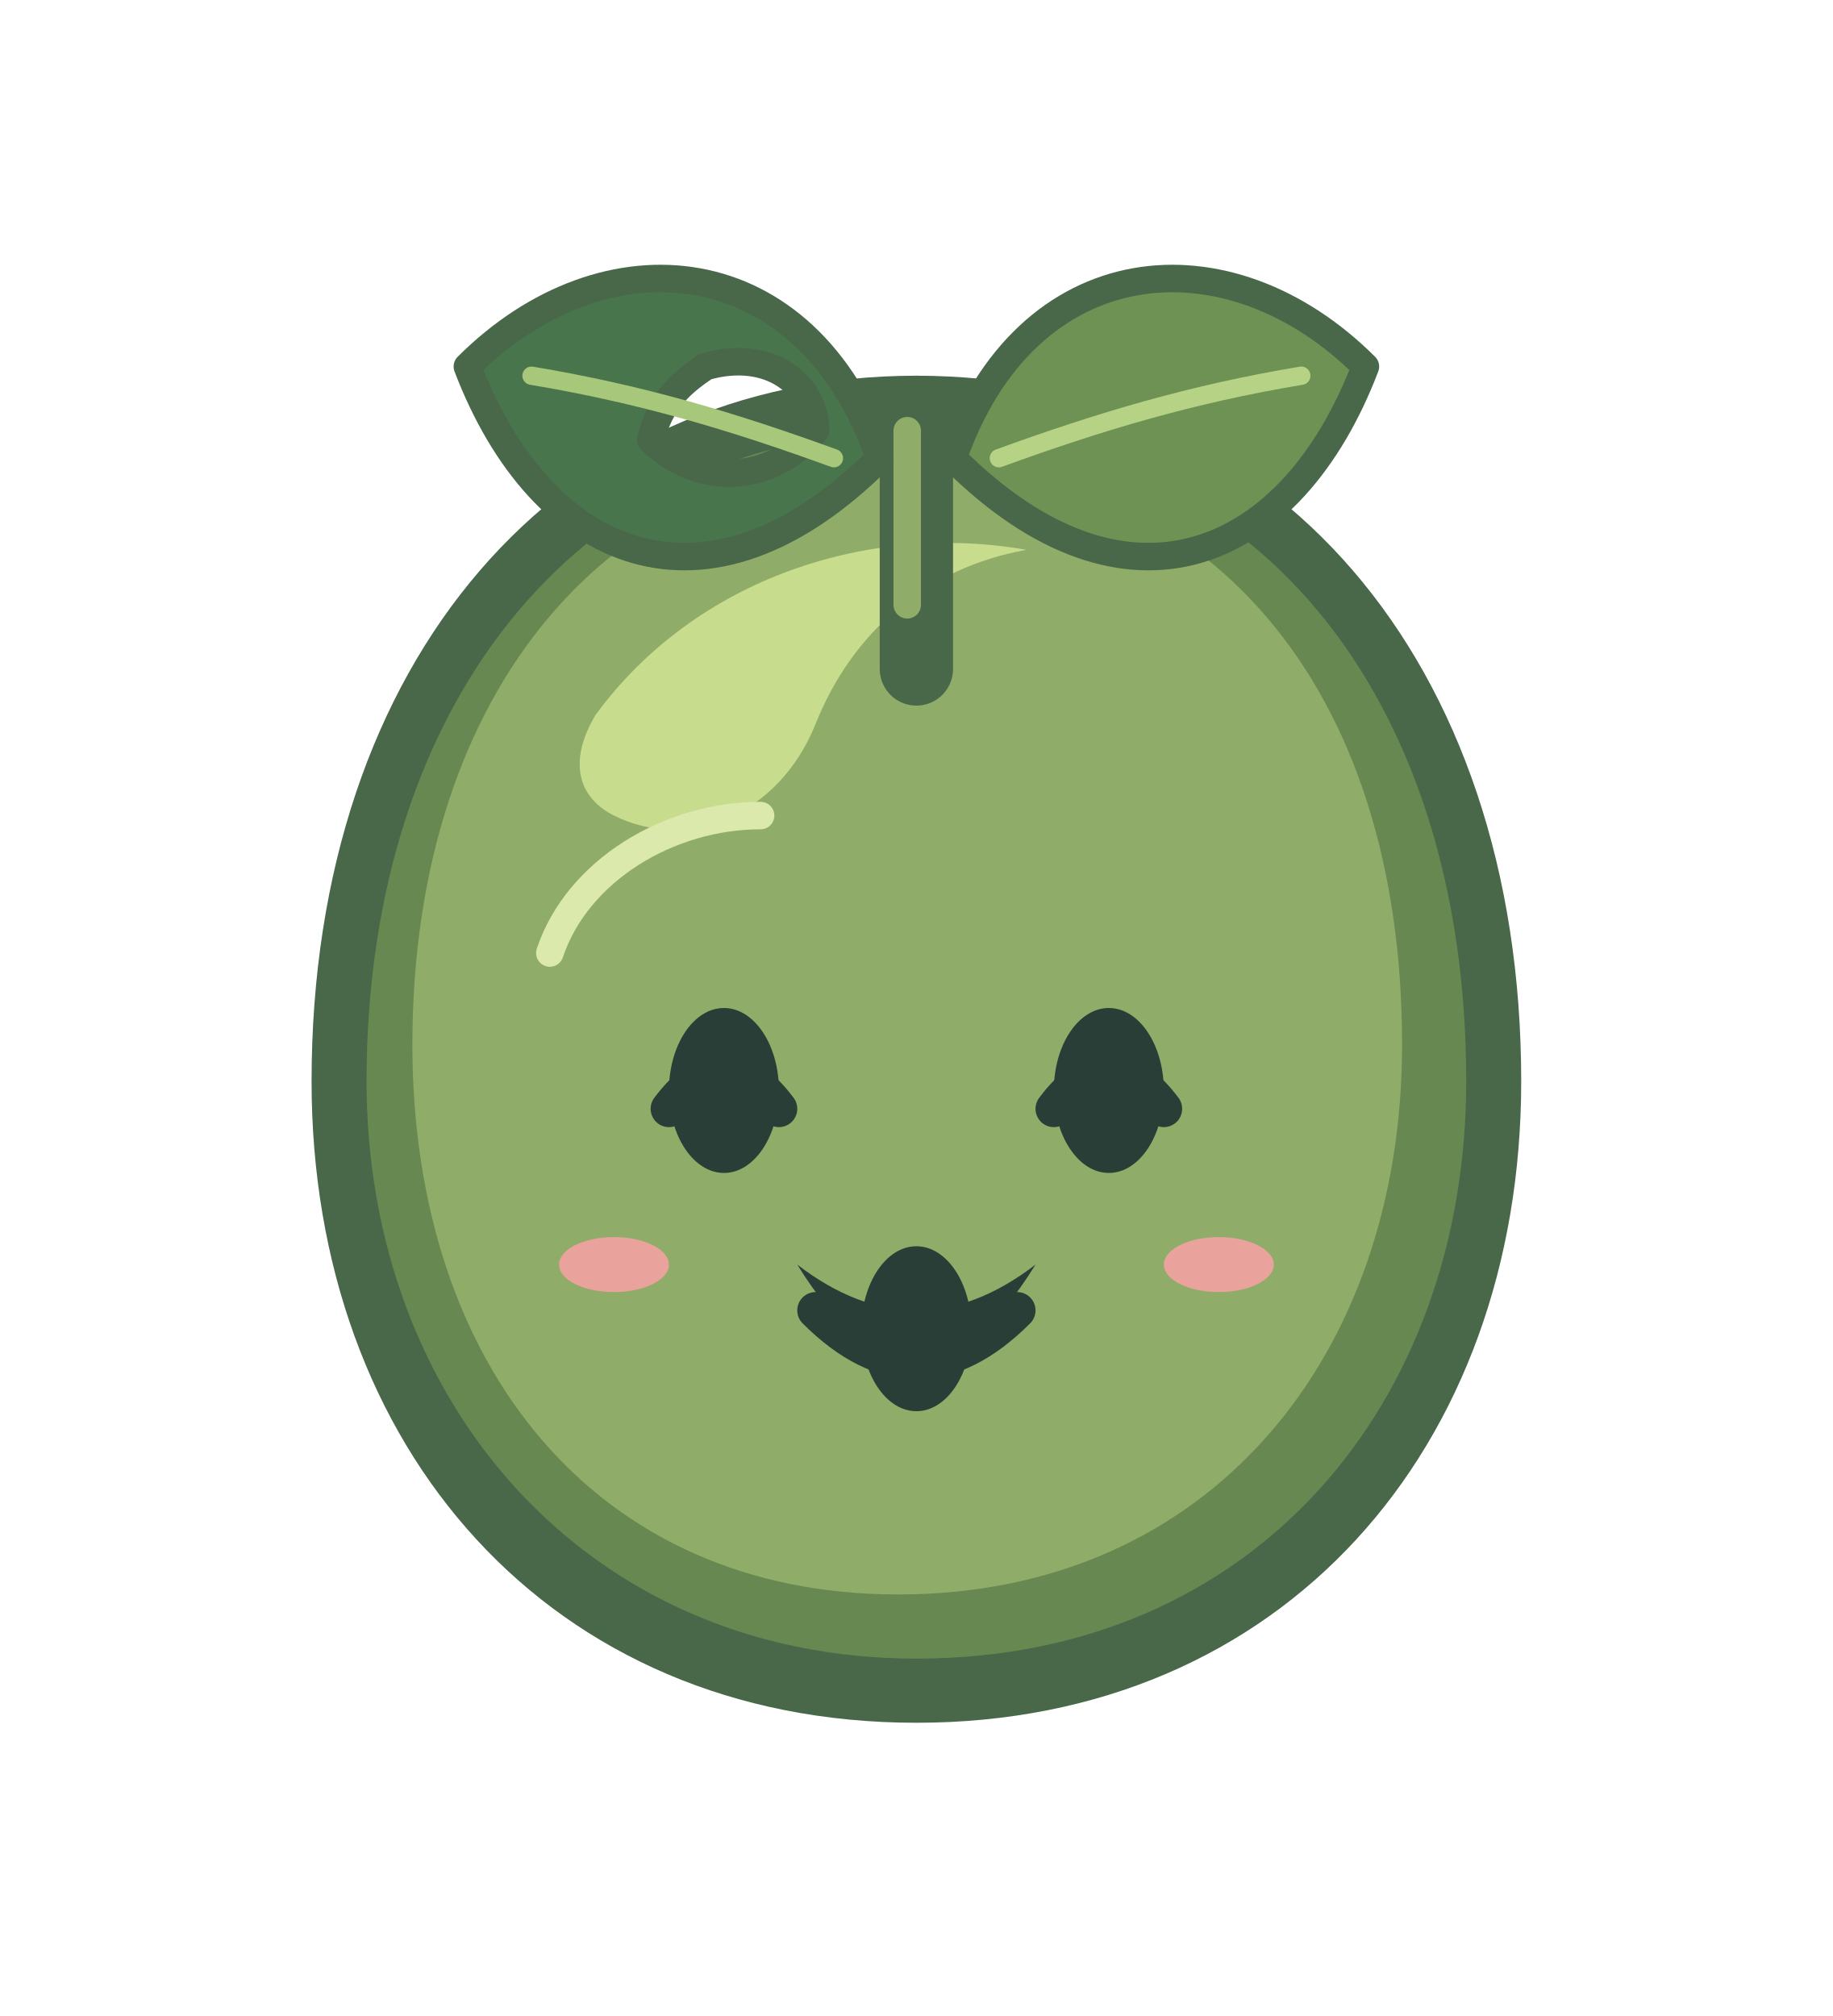
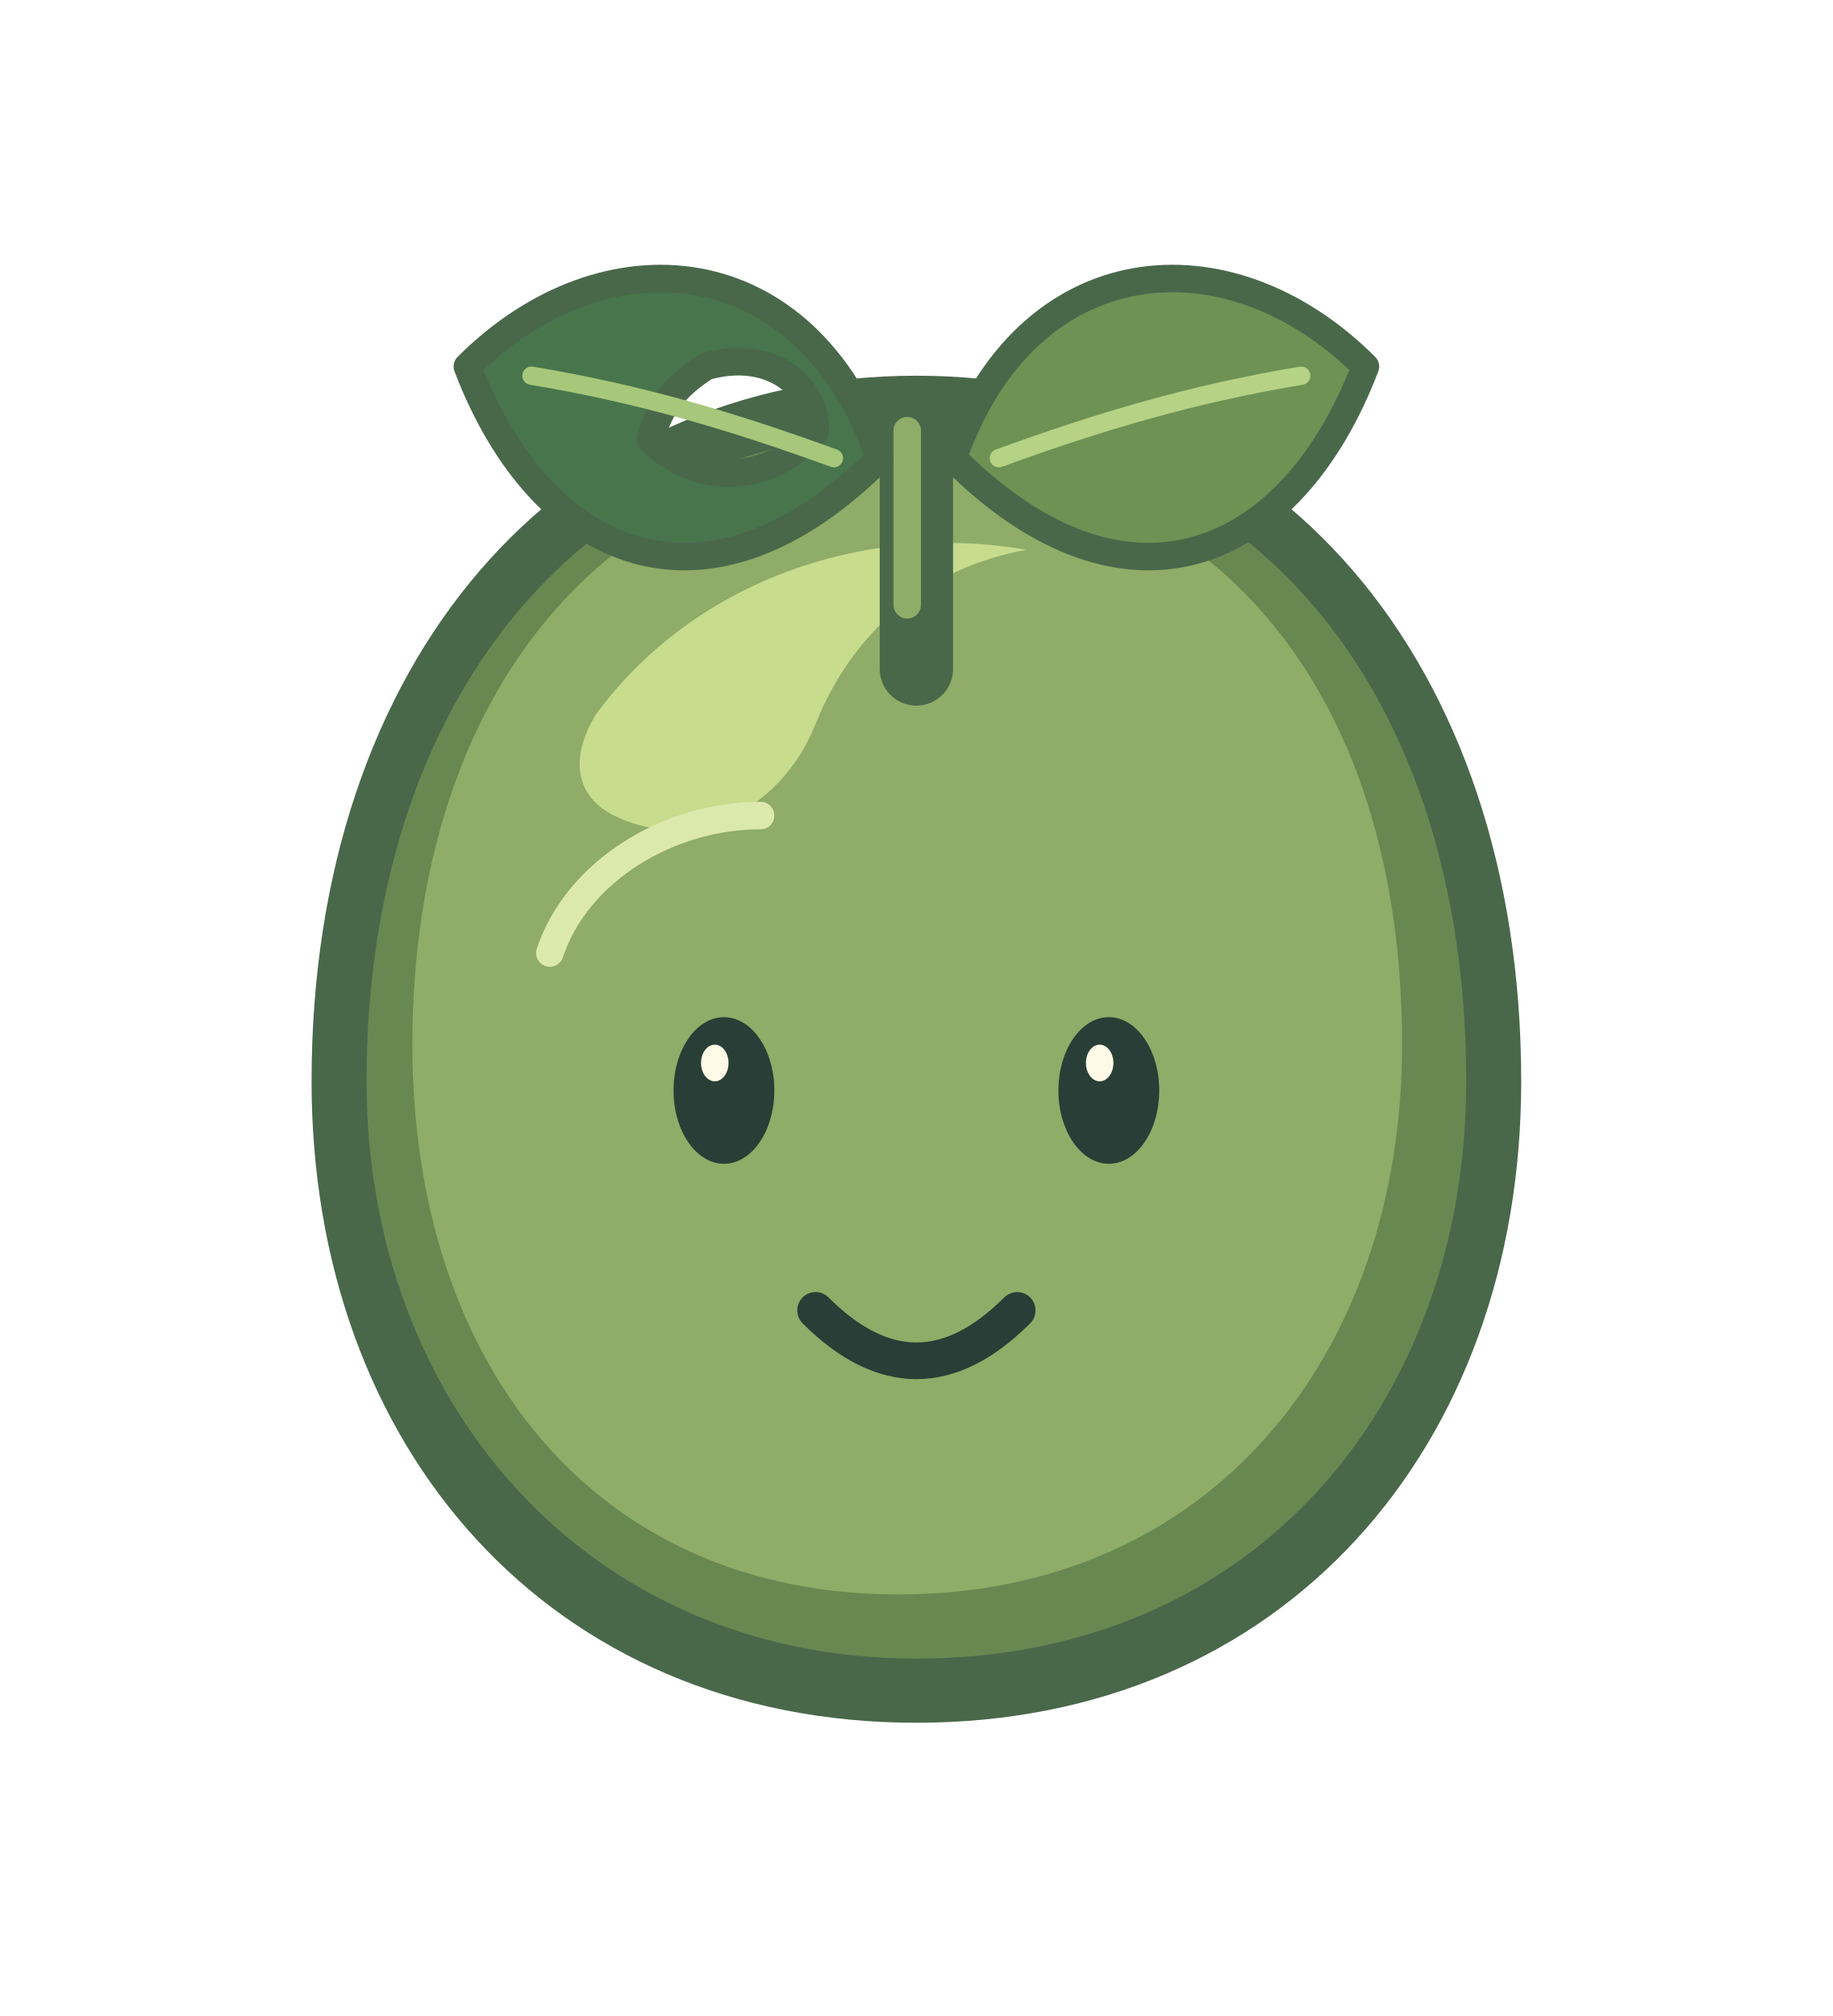
<svg xmlns="http://www.w3.org/2000/svg" width="200" height="220" viewBox="0 0 200 220">
  <g id="body">
    <path id="body-outline" d="M100 41 C139 41 166 72 166 118 C166 158 140 188 100 188 C60 188 34 158 34 118 C34 72 61 41 100 41 Z" fill="#49684a" />
    <path id="body-shade" d="M100 47 C137 47 160 76 160 118 C160 153 137 181 100 181 C64 181 40 153 40 118 C40 76 64 47 100 47 Z" fill="#688851" />
    <path id="body-shell" d="M98 50 C132 50 153 75 153 114 C153 148 132 174 98 174 C65 174 45 149 45 114 C45 75 67 50 98 50 Z" fill="#8fac68" />
    <path id="body-highlight" d="M65 78 C76 63 95 57 112 60 C101 62 93 69 89 79 C85 89 75 93 67 89 C63 87 62 83 65 78 Z" fill="#c7dc8d" />
    <path id="body-glint" d="M60 104 C63 95 73 89 83 89" fill="none" stroke="#dce9ac" stroke-width="3" stroke-linecap="round" />
  </g>
  <g id="sprout" transform="translate(0 -2)">
    <path id="stem" d="M100 75 C100 66 100 56 100 47" fill="none" stroke="#49684a" stroke-width="8" stroke-linecap="round" />
    <path id="stem-light" d="M99 68 C99 60 99 54 99 49" fill="none" stroke="#8fac68" stroke-width="3" stroke-linecap="round" />
    <g id="leaf-left">
      <path id="leaf-ring" d="M96 52 C88 29 66 27 51 42 C59 63 77 71 96 52 Z M77 42 C84 40 89 44 89 49 C84 55 76 55 71 50 C72 46 74 44 77 42 Z" fill="#48754b" fill-rule="evenodd" stroke="#49684a" stroke-width="3" stroke-linejoin="round" />
      <path id="leaf-vein-left" d="M58 43 C70 45 80 48 91 52" fill="none" stroke="#a7c77a" stroke-width="2" stroke-linecap="round" />
    </g>
    <g id="leaf-right">
      <path id="leaf-shape-right" d="M104 52 C112 29 134 27 149 42 C141 63 123 71 104 52 Z" fill="#6d9254" stroke="#49684a" stroke-width="3" stroke-linejoin="round" />
      <path id="leaf-vein-right" d="M142 43 C130 45 120 48 109 52" fill="none" stroke="#b5d285" stroke-width="2" stroke-linecap="round" />
    </g>
  </g>
  <g id="face-neutral">
    <ellipse id="neutral-eye-left" cx="79" cy="119" rx="5.5" ry="8" fill="#293e36" />
    <ellipse id="neutral-eye-right" cx="121" cy="119" rx="5.5" ry="8" fill="#293e36" />
    <ellipse id="neutral-eye-shine-left" cx="78" cy="116" rx="1.5" ry="2" fill="#fffae7" />
    <ellipse id="neutral-eye-shine-right" cx="120" cy="116" rx="1.5" ry="2" fill="#fffae7" />
    <path id="neutral-mouth" d="M89 143 Q100 154 111 143" fill="none" stroke="#293e36" stroke-width="4" stroke-linecap="round" />
  </g>
-   <g id="face-happy">
+   <g id="face-happy" display="none">
    <path id="happy-eye-left" d="M73 121 Q79 113 85 121" fill="none" stroke="#293e36" stroke-width="4" stroke-linecap="round" />
    <path id="happy-eye-right" d="M115 121 Q121 113 127 121" fill="none" stroke="#293e36" stroke-width="4" stroke-linecap="round" />
    <path id="happy-mouth" d="M87 138 Q100 159 113 138 Q100 148 87 138 Z" fill="#293e36" />
    <ellipse id="happy-cheek-left" cx="67" cy="138" rx="6" ry="3" fill="#e9a39c" />
    <ellipse id="happy-cheek-right" cx="133" cy="138" rx="6" ry="3" fill="#e9a39c" />
  </g>
-   <g id="face-surprised">
+   <g id="face-surprised" display="none">
    <ellipse id="surprised-eye-left" cx="79" cy="119" rx="6" ry="9" fill="#293e36" />
    <ellipse id="surprised-eye-right" cx="121" cy="119" rx="6" ry="9" fill="#293e36" />
    <ellipse id="surprised-mouth" cx="100" cy="145" rx="6" ry="9" fill="#293e36" />
  </g>
</svg>
